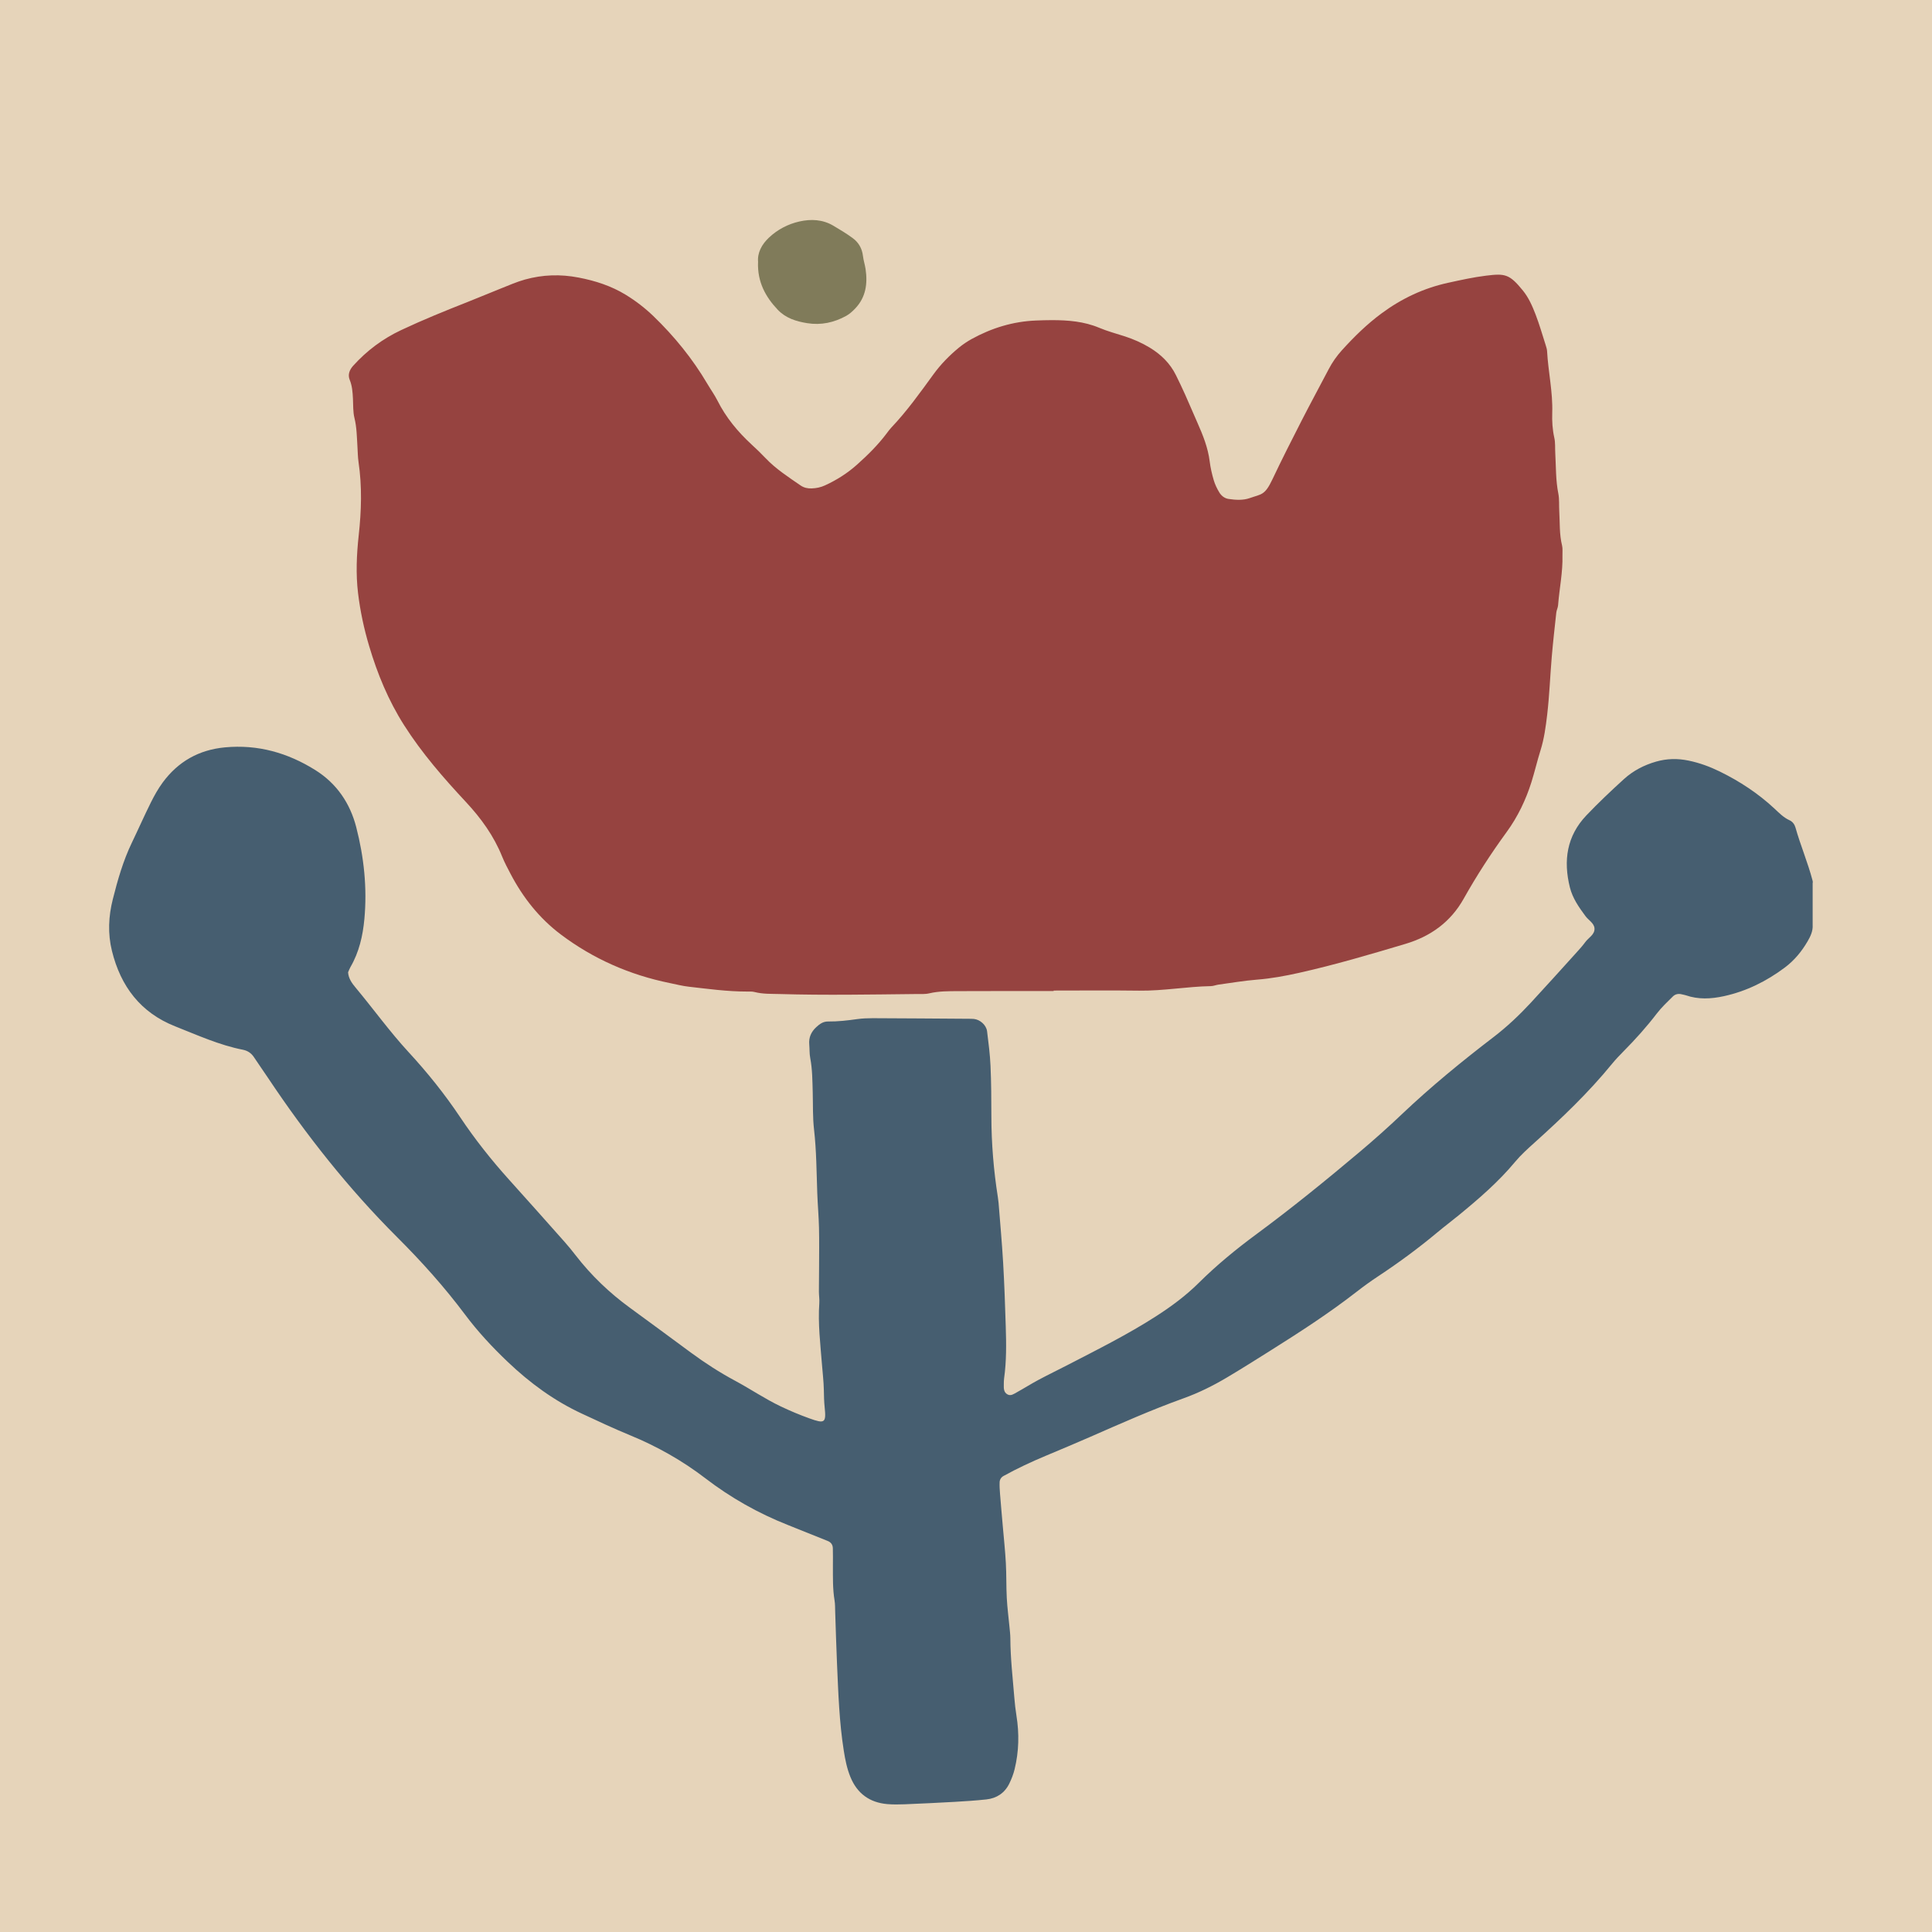
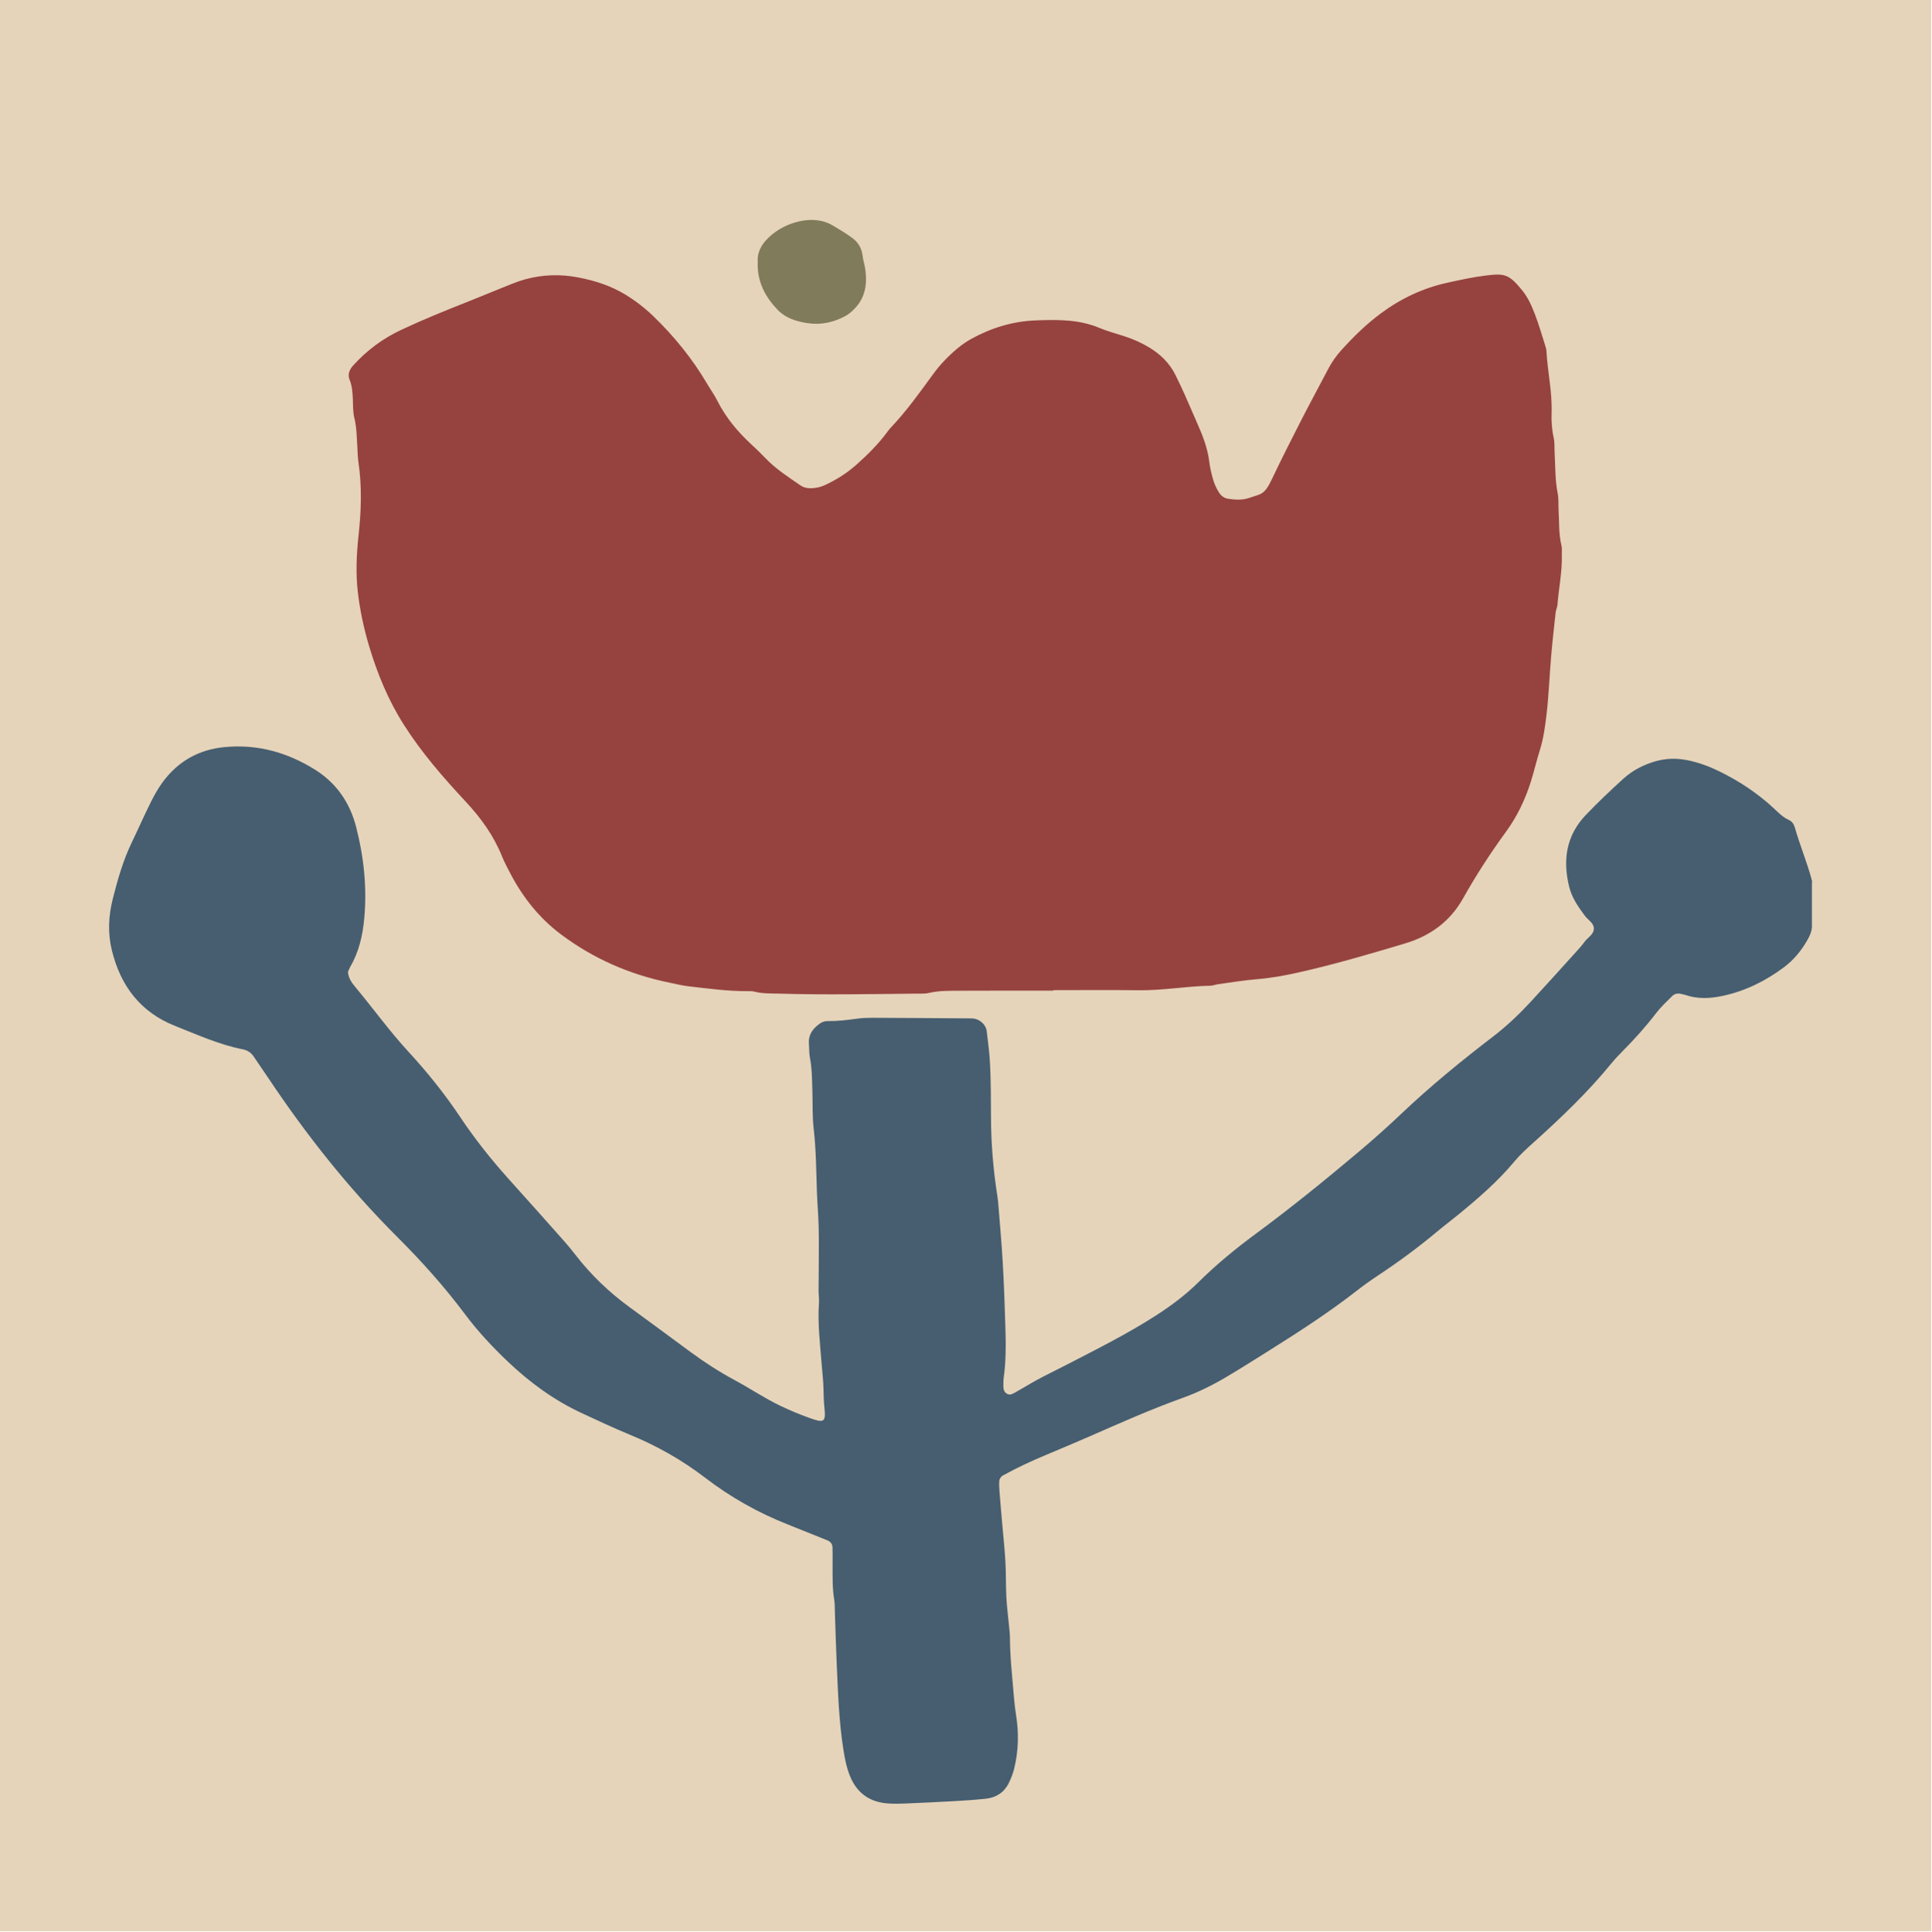
- <svg xmlns="http://www.w3.org/2000/svg" width="200mm" height="200mm" viewBox="0 0 566.93 566.93">
-   <g id="zone-1">
+ <svg xmlns="http://www.w3.org/2000/svg" viewBox="0 0 566.93 566.93">
+   <g id="zone-1" data-color-id="YL008">
    <rect x="0" y="0" width="566.93" height="566.93" fill="#e6d4ba" />
  </g>
-   <g id="zone-6">
+   <g id="zone-2" data-color-id="RD001">
+     <path d="M309.2,290.82c-9.32,0-18.64-.03-27.97.02-2.84.02-5.7-.02-8.51.64-1.27.3-2.65.2-3.98.21-13.32.14-26.63.39-39.95,0-2.47-.07-4.94.04-7.37-.59-.72-.19-1.51-.14-2.27-.14-5.72.01-11.37-.78-17.03-1.42-1.88-.21-3.73-.69-5.58-1.07-11.72-2.38-22.43-7.08-31.95-14.24-6.3-4.73-11.12-10.83-14.77-17.8-.88-1.67-1.77-3.35-2.48-5.1-2.44-6.05-6.15-11.19-10.6-15.97-6.59-7.07-12.94-14.35-18.15-22.54-4.61-7.24-7.84-15.07-10.27-23.25-1.51-5.07-2.62-10.26-3.25-15.49-.68-5.63-.43-11.33.19-16.99.79-7.16,1.01-14.32-.05-21.48-.22-1.49-.22-3.01-.32-4.52-.18-2.82-.19-5.65-.88-8.44-.45-1.81-.34-3.76-.44-5.65-.1-1.89-.21-3.73-.95-5.54-.61-1.5-.09-2.91,1.04-4.16,3.99-4.41,8.64-7.89,14.06-10.44,6.35-2.99,12.85-5.63,19.38-8.2,3.35-1.32,6.66-2.73,10.01-4.06,2.29-.91,4.56-1.91,6.93-2.57,5.19-1.44,10.38-1.62,15.76-.58,4.93.95,9.56,2.45,13.8,5.04,2.91,1.78,5.63,3.86,8.1,6.24,6.18,5.95,11.54,12.55,15.89,19.94.96,1.63,2.08,3.18,2.93,4.86,2.5,4.98,5.98,9.18,10.06,12.94,1.4,1.28,2.77,2.6,4.07,3.97,3.03,3.19,6.71,5.55,10.3,8.03.99.68,2.08.89,3.24.85,1.34-.05,2.62-.3,3.86-.87,3.48-1.59,6.67-3.62,9.51-6.17,3.12-2.79,6.08-5.72,8.6-9.07.45-.61.9-1.22,1.42-1.77,4.58-4.83,8.43-10.23,12.33-15.59,2.13-2.93,4.65-5.51,7.44-7.81,1.17-.96,2.44-1.82,3.76-2.55,5.9-3.25,12.19-5.18,18.96-5.44,1.52-.06,3.04-.11,4.56-.11,4.77,0,9.47.37,13.96,2.26,2.44,1.03,5.02,1.7,7.54,2.52,2.53.83,4.96,1.9,7.24,3.28,3.32,2.01,6,4.62,7.72,8.13.92,1.87,1.82,3.74,2.67,5.64,1.24,2.76,2.4,5.55,3.63,8.31,1.61,3.63,3.08,7.3,3.58,11.29.23,1.87.66,3.72,1.19,5.53.37,1.25.95,2.47,1.63,3.59.59.98,1.54,1.75,2.72,1.92,2.08.31,4.23.45,6.22-.25,3.46-1.23,4.39-.73,6.65-5.5,2.75-5.81,5.66-11.54,8.59-17.27,2.58-5.05,5.3-10.03,7.92-15.05,1.06-2.03,2.35-3.87,3.89-5.57,3.57-3.94,7.33-7.64,11.65-10.83,5.89-4.35,12.34-7.39,19.48-8.95,3.7-.81,7.42-1.64,11.17-2.1,5.53-.67,6.83-.53,10.81,4.38,1.69,2.08,2.76,4.54,3.71,7,1.15,2.99,2.03,6.08,3.01,9.14.17.54.34,1.1.37,1.65.33,6.04,1.71,11.98,1.51,18.07-.08,2.45.06,4.89.61,7.33.33,1.45.19,3.01.28,4.52.23,3.96.11,7.93.9,11.86.33,1.65.17,3.4.27,5.1.2,3.39,0,6.81.83,10.16.22.9.08,1.88.11,2.83.14,4.94-.91,9.77-1.28,14.66-.06.74-.45,1.45-.53,2.2-.47,4.32-.96,8.63-1.33,12.96-.48,5.65-.68,11.32-1.34,16.95-.42,3.54-.89,7.11-1.98,10.55-.96,3.06-1.68,6.19-2.64,9.25-1.66,5.26-4.03,10.2-7.29,14.67-4.58,6.28-8.8,12.79-12.6,19.56-3.83,6.83-9.7,11.04-17.07,13.24-10.35,3.09-20.71,6.15-31.26,8.51-4.07.91-8.16,1.66-12.34,1.99-3.77.3-7.52.95-11.28,1.46-.75.1-1.48.43-2.23.44-7.03.13-13.98,1.42-21.04,1.33-8.37-.11-16.74-.03-25.11-.03v.14Z" fill="#964340" />
+   </g>
+   <g id="zone-3" data-color-id="GN018">
+   </g>
+   <g id="zone-4" data-color-id="BL027">
    <path d="M531.91,259.01c0,4.13,0,8.27,0,12.4.12,1.79-.64,3.36-1.49,4.82-1.73,2.97-3.88,5.59-6.67,7.68-5.39,4.03-11.26,6.96-17.89,8.41-3.81.83-7.51,1.01-11.23-.28-.36-.12-.74-.16-1.11-.26-1-.27-1.94-.07-2.64.63-1.61,1.6-3.3,3.17-4.67,4.96-3,3.92-6.29,7.59-9.76,11.09-1.2,1.21-2.38,2.45-3.46,3.77-6.86,8.4-14.68,15.86-22.73,23.1-1.97,1.77-3.97,3.57-5.66,5.6-4.88,5.87-10.62,10.82-16.5,15.64-2.05,1.68-4.18,3.28-6.22,4.98-5.54,4.63-11.34,8.91-17.36,12.89-2.22,1.46-4.38,3.02-6.47,4.65-8.1,6.3-16.71,11.86-25.39,17.32-4.18,2.63-8.35,5.26-12.59,7.78-4.08,2.43-8.33,4.54-12.82,6.15-9.3,3.34-18.32,7.35-27.35,11.31-4.34,1.9-8.72,3.73-13.1,5.57-4.21,1.76-8.33,3.69-12.32,5.89-.71.39-1.12,1.07-1.15,1.84-.04,1.13.03,2.27.12,3.4.25,3.2.54,6.4.82,9.61.31,3.58.7,7.15.89,10.73.19,3.4.09,6.81.27,10.21.15,2.83.52,5.64.79,8.47.11,1.13.25,2.26.26,3.4.03,5.87.7,11.7,1.18,17.55.14,1.69.33,3.39.6,5.07.86,5.29.74,10.56-.53,15.77-.35,1.45-.91,2.89-1.57,4.24-1.36,2.76-3.69,4.3-6.73,4.63-3.02.32-6.06.53-9.1.7-4.94.28-9.88.52-14.82.72-1.71.07-3.43.09-5.13-.05-5.21-.45-8.85-3.11-10.83-7.95-1.01-2.46-1.53-5.06-1.94-7.67-1.34-8.43-1.61-16.94-1.99-25.45-.23-5.1-.36-10.21-.54-15.32-.04-1.13,0-2.28-.19-3.4-.56-3.38-.47-6.79-.48-10.19,0-1.7.04-3.41-.02-5.11-.03-1-.51-1.74-1.54-2.14-3.88-1.53-7.74-3.13-11.62-4.66-8.71-3.44-16.79-8-24.21-13.69-6.82-5.23-14.22-9.4-22.17-12.67-4.74-1.95-9.38-4.13-14.02-6.29-8.19-3.79-15.35-9.05-21.85-15.24-4.55-4.33-8.82-8.92-12.56-13.93-6.04-8.07-12.75-15.54-19.87-22.64-14.29-14.26-26.72-30-37.9-46.75-1.37-2.05-2.79-4.06-4.15-6.11-.78-1.18-1.87-1.88-3.22-2.15-6.95-1.37-13.36-4.29-19.88-6.87-10.16-4.02-15.98-11.72-18.55-22.13-1.26-5.11-1.01-10.13.25-15.15,1.43-5.68,3.04-11.31,5.6-16.63,1.89-3.92,3.64-7.91,5.58-11.8,1.01-2.02,2.13-4.03,3.47-5.85,4.51-6.12,10.59-9.58,18.24-10.3,9.67-.91,18.47,1.6,26.58,6.69,6.25,3.92,10.16,9.73,11.96,16.71,2.28,8.83,3.24,17.88,2.39,27.01-.46,4.91-1.55,9.7-4.08,14.05-.28.49-.47,1.03-.7,1.54.12,1.82,1.15,3.24,2.22,4.51,5.22,6.26,9.98,12.89,15.52,18.9,5.53,6,10.63,12.34,15.17,19.14,4.32,6.46,9.15,12.56,14.36,18.34,5.46,6.06,10.88,12.15,16.29,18.25,1.13,1.27,2.21,2.6,3.25,3.95,4.56,5.89,9.88,10.98,15.91,15.37,5.98,4.36,11.93,8.76,17.89,13.15,4.13,3.04,8.43,5.82,12.96,8.25,4.51,2.42,8.75,5.32,13.4,7.53,2.75,1.31,5.53,2.48,8.4,3.51,4.49,1.62,4.97,1.37,4.48-3.26-.18-1.69-.21-3.4-.24-5.1-.05-2.46-.35-4.9-.54-7.35-.47-6.02-1.22-12.04-.79-18.11.08-1.12-.12-2.26-.12-3.4,0-2.26.04-4.53.05-6.79.01-3.97.07-7.94-.02-11.91-.08-3.4-.39-6.8-.51-10.2-.22-6.24-.24-12.47-.95-18.69-.41-3.56-.28-7.18-.38-10.78-.1-3.4-.09-6.81-.74-10.18-.25-1.29-.16-2.64-.28-3.96-.18-2.04.55-3.68,2.04-5.06,1-.93,2.03-1.69,3.49-1.67,2.86.03,5.69-.3,8.52-.7,1.5-.21,3.04-.27,4.56-.27,9.32.03,18.64.11,27.97.17.57,0,1.14,0,1.71.05,1.82.17,3.66,1.79,3.89,3.62.42,3.38.86,6.76,1.01,10.16.22,4.91.24,9.84.25,14.76.01,7.96.66,15.87,1.9,23.73.09.56.16,1.12.21,1.69.46,5.84,1,11.68,1.34,17.54.36,6.23.58,12.47.77,18.71.16,5.11.23,10.22-.49,15.3-.08.56-.07,1.13-.08,1.7-.02,1.14-.08,2.36,1.12,2.99.96.5,1.82-.16,2.61-.59,2.16-1.19,4.25-2.52,6.42-3.68,2.84-1.52,5.75-2.92,8.61-4.4,8.77-4.54,17.61-8.94,25.92-14.29,4.49-2.88,8.76-6.05,12.54-9.8,5.27-5.23,10.99-9.91,16.95-14.31,10.39-7.67,20.41-15.81,30.27-24.12,4.21-3.55,8.32-7.21,12.31-11,8.54-8.11,17.65-15.56,27-22.72,3.94-3.02,7.51-6.4,10.87-10.02,4.51-4.87,8.95-9.81,13.4-14.73.89-.98,1.79-1.97,2.57-3.04.97-1.35,2.88-2.25,2.74-4.1-.12-1.52-1.76-2.37-2.65-3.58-1.92-2.6-3.77-5.21-4.57-8.42-1.96-7.86-.92-15.07,4.82-21.11,3.53-3.71,7.26-7.23,11.05-10.68,2.69-2.44,5.87-4.1,9.42-5.12,3.21-.92,6.38-.96,9.58-.29,3.17.66,6.21,1.77,9.12,3.2,5.83,2.86,11.21,6.39,15.98,10.82,1.39,1.29,2.69,2.66,4.47,3.47.92.41,1.51,1.26,1.76,2.15,1.48,5.27,3.65,10.32,5.03,15.62.05.18.04.38.06.56" fill="#465e70" />
  </g>
-   <g id="zone-5">
+   <g id="zone-5" data-color-id="YL001">
+   </g>
+   <g id="zone-6" data-color-id="RD005">
+   </g>
+   <g id="zone-7" data-color-id="GN026">
    <path d="M222.46,76.95c-.27-2.77,1.07-5.23,3.2-7.24,2.52-2.37,5.57-3.96,8.93-4.72,3.39-.76,6.8-.61,9.91,1.22,1.95,1.15,3.9,2.32,5.72,3.66,1.73,1.27,2.75,3.04,3.01,5.24.15,1.3.58,2.56.77,3.86.63,4.28.08,8.29-3.06,11.57-.77.81-1.64,1.6-2.61,2.14-3.57,1.97-7.38,2.81-11.48,2.15-3.25-.52-6.3-1.49-8.61-3.92-3.62-3.81-6.01-8.2-5.8-13.96" fill="#807b5a" />
  </g>
-   <g id="zone-3">
-     <path d="M309.2,290.82c-9.32,0-18.64-.03-27.97.02-2.84.02-5.7-.02-8.51.64-1.27.3-2.65.2-3.98.21-13.32.14-26.63.39-39.95,0-2.47-.07-4.94.04-7.37-.59-.72-.19-1.51-.14-2.27-.14-5.72.01-11.37-.78-17.03-1.42-1.88-.21-3.73-.69-5.58-1.07-11.72-2.38-22.43-7.08-31.95-14.24-6.3-4.73-11.12-10.83-14.77-17.8-.88-1.67-1.77-3.35-2.48-5.1-2.44-6.05-6.15-11.19-10.6-15.97-6.59-7.07-12.94-14.35-18.15-22.54-4.61-7.24-7.84-15.07-10.27-23.25-1.51-5.07-2.62-10.26-3.25-15.49-.68-5.63-.43-11.33.19-16.99.79-7.16,1.01-14.32-.05-21.48-.22-1.49-.22-3.01-.32-4.52-.18-2.82-.19-5.65-.88-8.44-.45-1.81-.34-3.76-.44-5.65-.1-1.89-.21-3.73-.95-5.54-.61-1.5-.09-2.91,1.04-4.16,3.99-4.41,8.64-7.89,14.06-10.44,6.35-2.99,12.85-5.63,19.38-8.2,3.35-1.32,6.66-2.73,10.01-4.06,2.29-.91,4.56-1.91,6.93-2.57,5.19-1.44,10.38-1.62,15.76-.58,4.93.95,9.56,2.45,13.8,5.04,2.91,1.78,5.63,3.86,8.1,6.24,6.18,5.95,11.54,12.55,15.89,19.94.96,1.63,2.08,3.18,2.93,4.86,2.5,4.98,5.98,9.18,10.06,12.94,1.4,1.28,2.77,2.6,4.07,3.97,3.03,3.19,6.71,5.55,10.3,8.03.99.68,2.08.89,3.24.85,1.34-.05,2.62-.3,3.86-.87,3.48-1.59,6.67-3.62,9.51-6.17,3.12-2.79,6.08-5.72,8.6-9.07.45-.61.9-1.22,1.42-1.77,4.58-4.83,8.43-10.23,12.33-15.59,2.13-2.93,4.65-5.51,7.44-7.81,1.17-.96,2.44-1.82,3.76-2.55,5.9-3.25,12.19-5.18,18.96-5.44,1.52-.06,3.04-.11,4.56-.11,4.77,0,9.47.37,13.96,2.26,2.44,1.03,5.02,1.7,7.54,2.52,2.53.83,4.96,1.9,7.24,3.28,3.32,2.01,6,4.62,7.72,8.13.92,1.87,1.82,3.74,2.67,5.64,1.24,2.76,2.4,5.55,3.63,8.31,1.61,3.63,3.08,7.3,3.58,11.29.23,1.87.66,3.72,1.19,5.53.37,1.25.95,2.47,1.63,3.59.59.98,1.54,1.75,2.72,1.92,2.08.31,4.23.45,6.22-.25,3.46-1.23,4.39-.73,6.65-5.5,2.75-5.81,5.66-11.54,8.59-17.27,2.58-5.05,5.3-10.03,7.92-15.05,1.06-2.03,2.35-3.87,3.89-5.57,3.57-3.94,7.33-7.64,11.65-10.83,5.89-4.35,12.34-7.39,19.48-8.95,3.7-.81,7.42-1.64,11.17-2.1,5.53-.67,6.83-.53,10.81,4.38,1.69,2.08,2.76,4.54,3.71,7,1.15,2.99,2.03,6.08,3.01,9.14.17.54.34,1.1.37,1.65.33,6.04,1.71,11.98,1.51,18.07-.08,2.45.06,4.89.61,7.33.33,1.45.19,3.01.28,4.52.23,3.96.11,7.93.9,11.86.33,1.65.17,3.4.27,5.1.2,3.39,0,6.81.83,10.16.22.9.08,1.88.11,2.83.14,4.94-.91,9.77-1.28,14.66-.06.74-.45,1.45-.53,2.2-.47,4.32-.96,8.63-1.33,12.96-.48,5.65-.68,11.32-1.34,16.95-.42,3.54-.89,7.11-1.98,10.55-.96,3.06-1.68,6.19-2.64,9.25-1.66,5.26-4.03,10.2-7.29,14.67-4.58,6.28-8.8,12.79-12.6,19.56-3.83,6.83-9.7,11.04-17.07,13.24-10.35,3.09-20.71,6.15-31.26,8.51-4.07.91-8.16,1.66-12.34,1.99-3.77.3-7.52.95-11.28,1.46-.75.1-1.48.43-2.23.44-7.03.13-13.98,1.42-21.04,1.33-8.37-.11-16.74-.03-25.11-.03v.14Z" fill="#964340" />
-   </g>
</svg>
